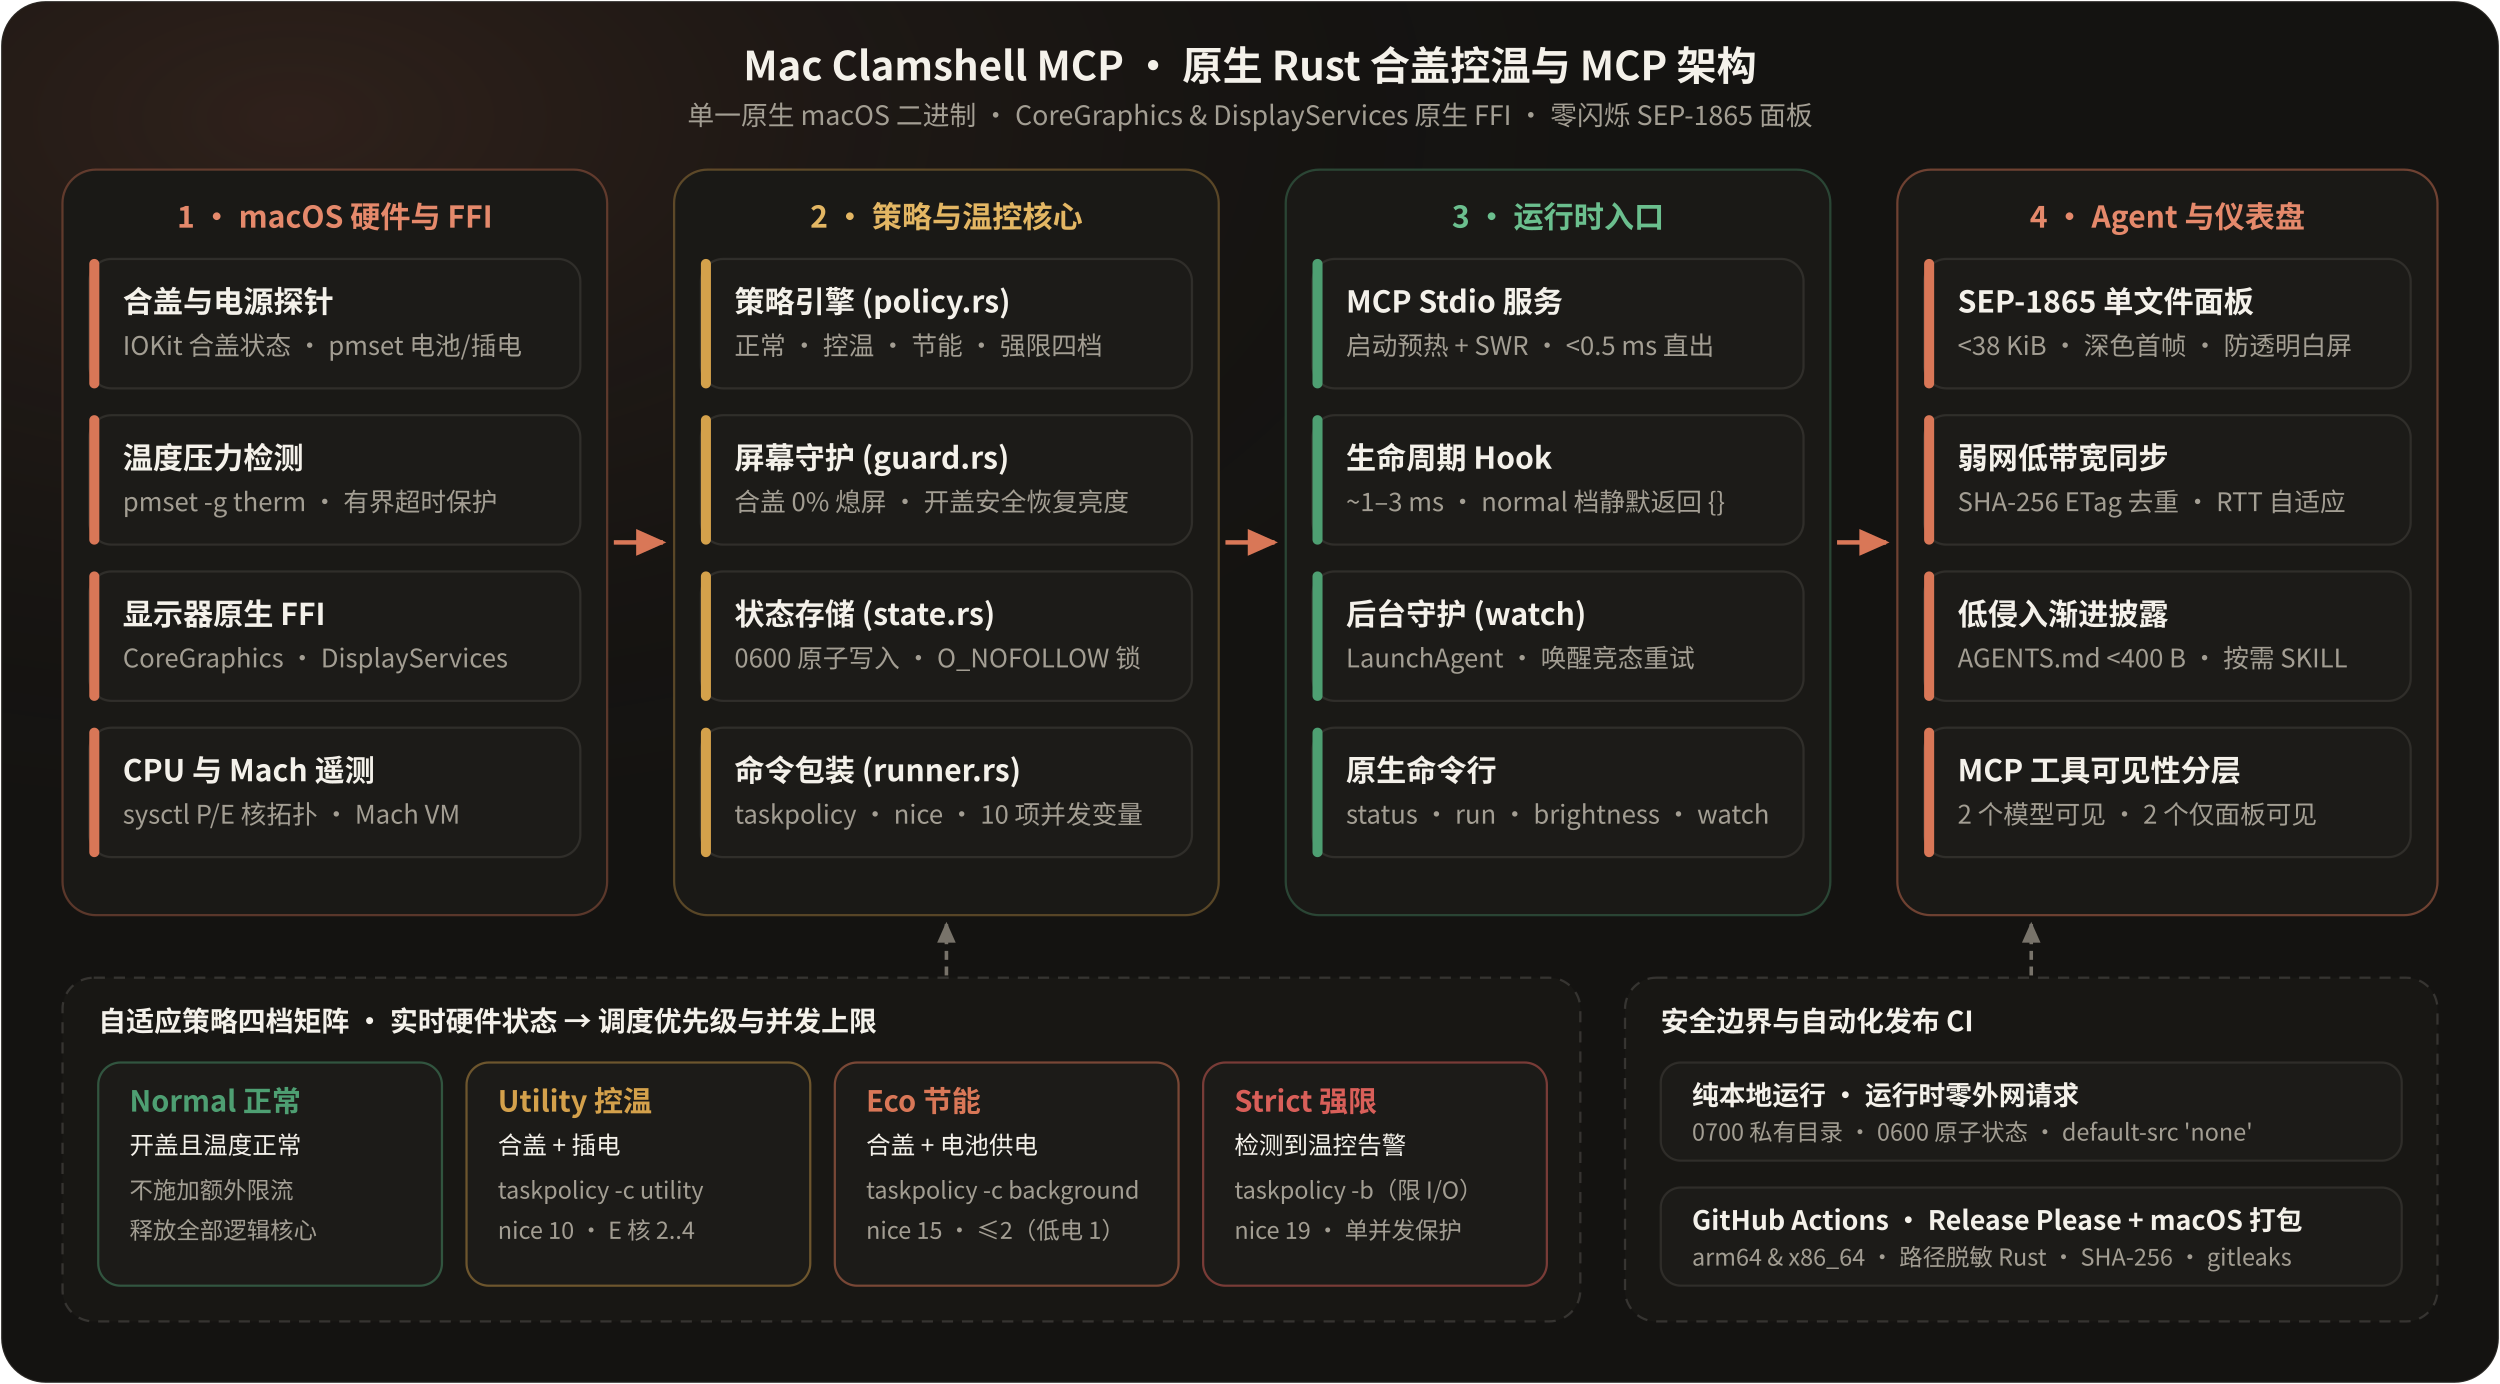
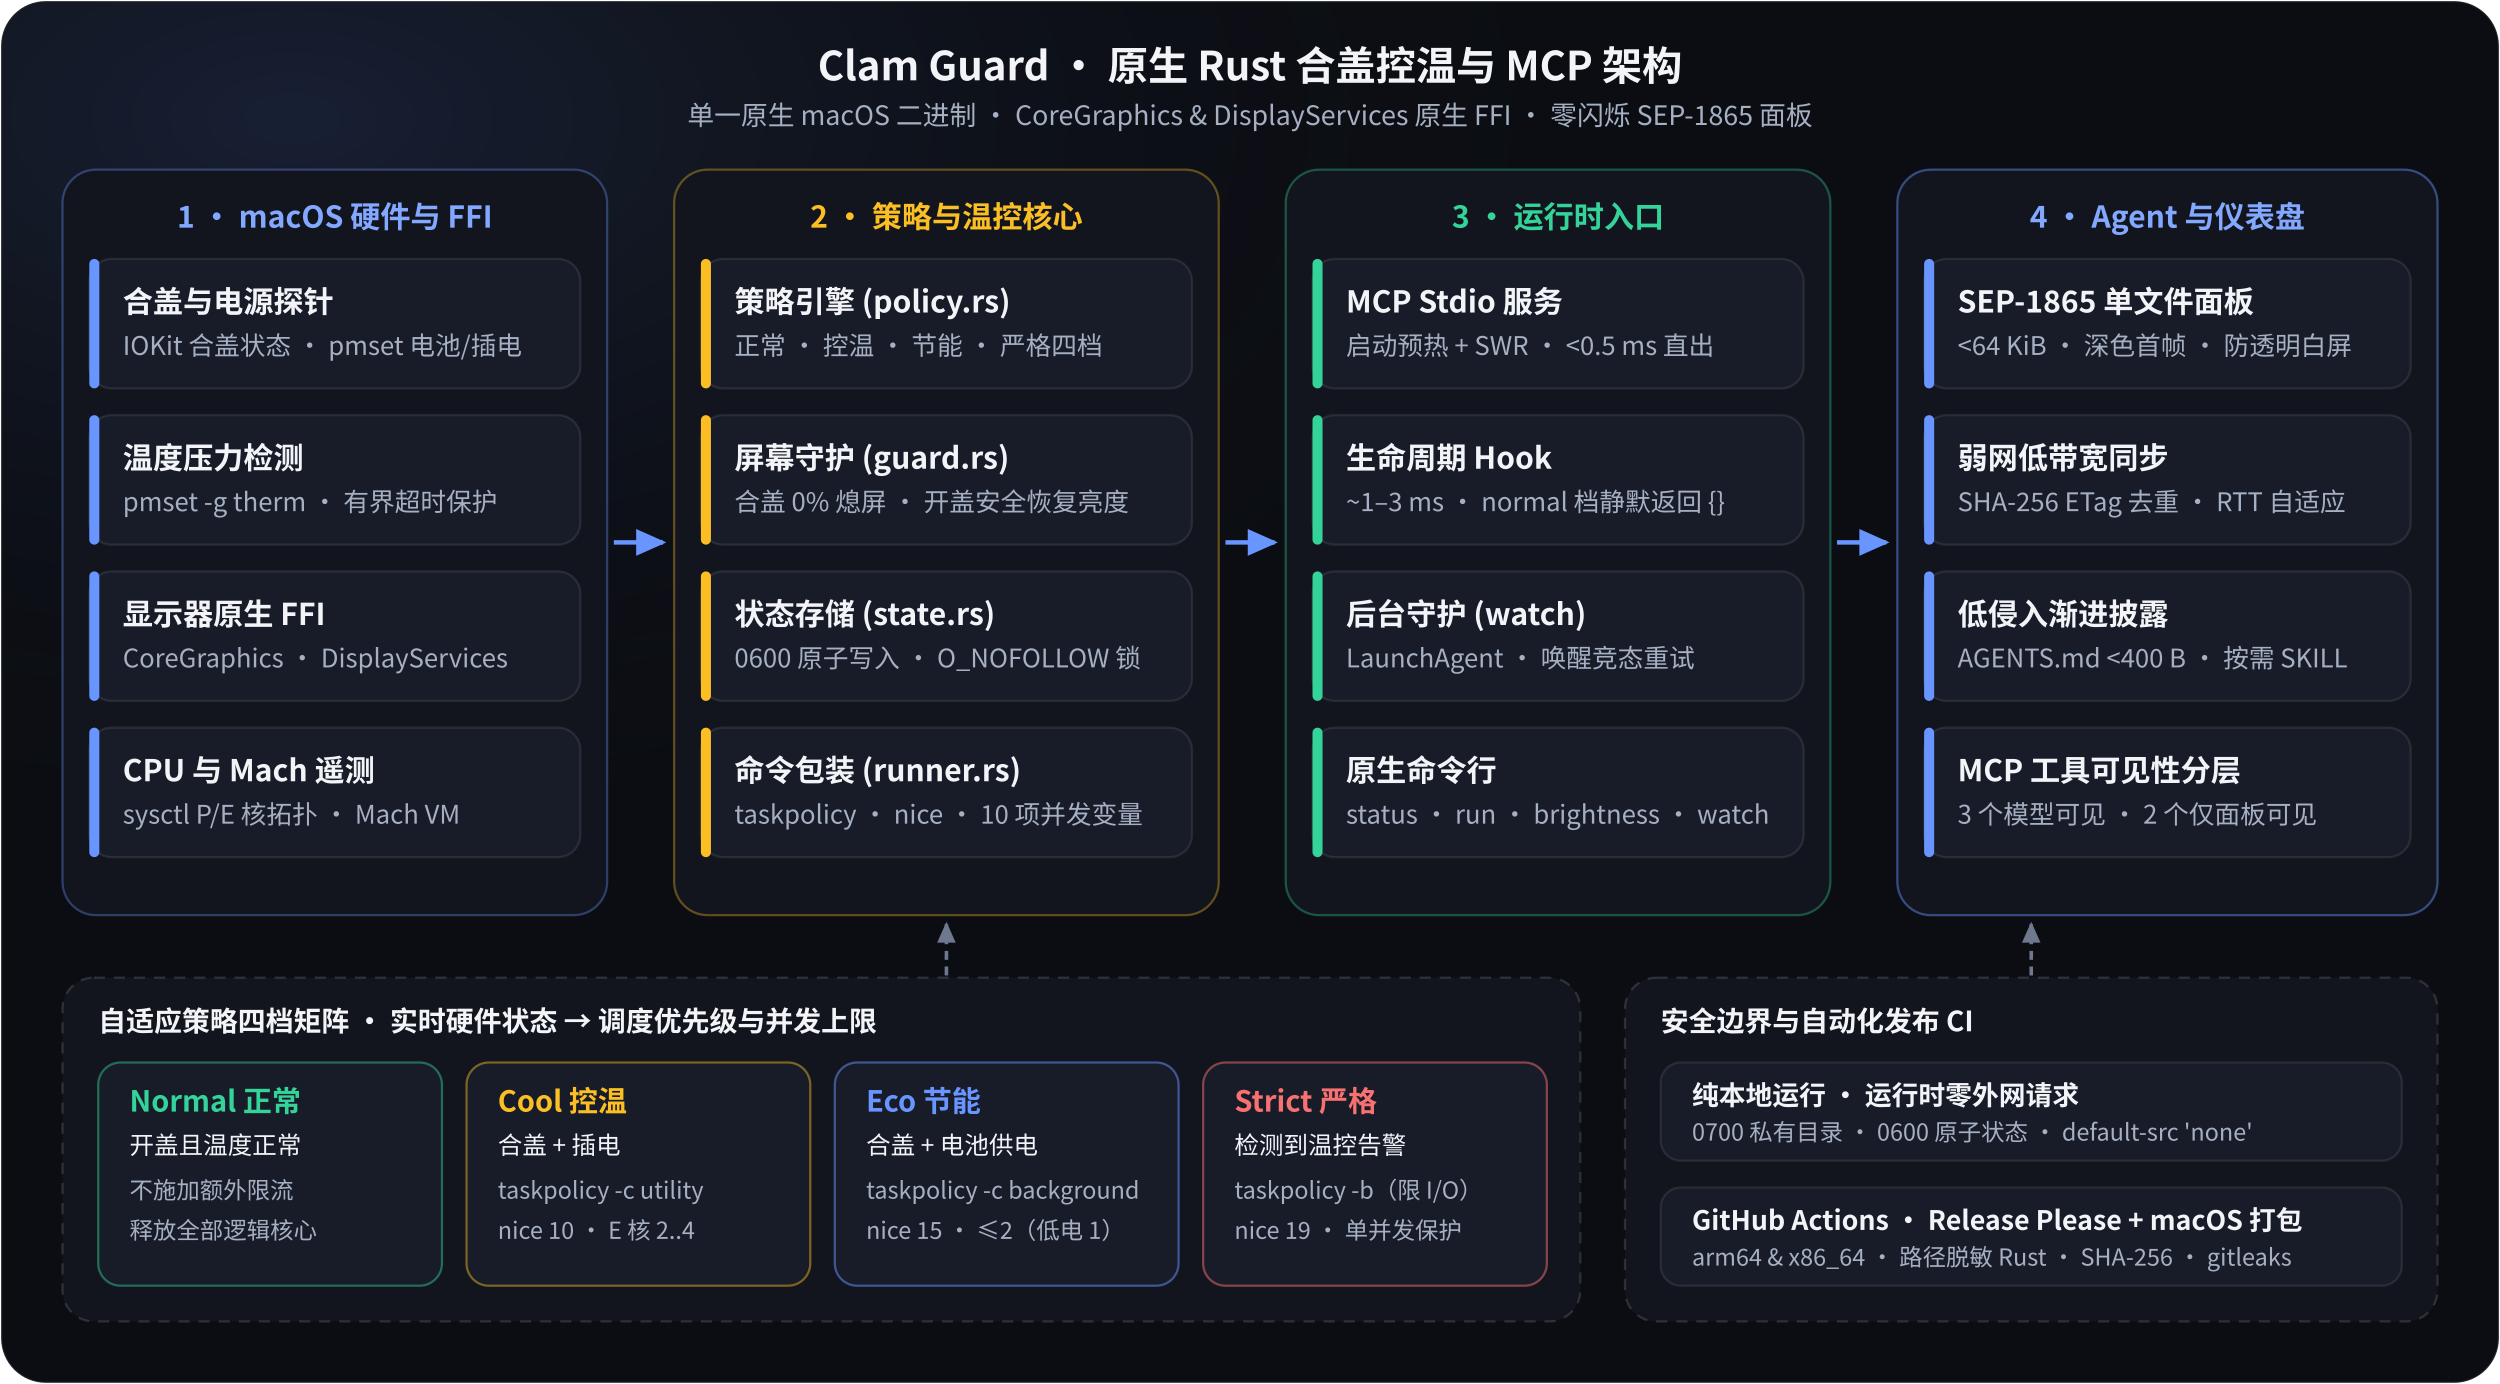
<svg xmlns="http://www.w3.org/2000/svg" viewBox="0 0 1120 620" width="1120" height="620" role="img" aria-labelledby="t d" font-family="-apple-system,'PingFang SC','Noto Sans CJK SC','SF Pro Text',BlinkMacSystemFont,'Segoe UI',Helvetica,Arial,sans-serif">
  <defs>
    <marker id="ar" viewBox="0 0 10 10" refX="8" refY="5" markerWidth="7.5" markerHeight="7.5" orient="auto-start-reverse">
-       <path d="M0,1 L9,5 L0,9 z" fill="#D97757" />
+       <path d="M0,1 L9,5 L0,9 z" fill="#6895FF" />
    </marker>
    <marker id="ad" viewBox="0 0 10 10" refX="8" refY="5" markerWidth="6.5" markerHeight="6.5" orient="auto-start-reverse">
-       <path d="M0,1 L9,5 L0,9 z" fill="#78736A" />
+       <path d="M0,1 L9,5 L0,9 z" fill="#6E788E" />
    </marker>
    <radialGradient id="glow" cx="12%" cy="8%" r="55%">
-       <stop offset="0%" stop-color="#D97757" stop-opacity="0.14" />
-       <stop offset="100%" stop-color="#141311" stop-opacity="0" />
+       <stop offset="0%" stop-color="#6895FF" stop-opacity="0.14" />
+       <stop offset="100%" stop-color="#0B0D12" stop-opacity="0" />
    </radialGradient>
  </defs>
-   <rect x="0.5" y="0.5" width="1119" height="619" rx="20" fill="#141311" stroke="#FFF8EE" stroke-opacity="0.10" />
+   <rect x="0.5" y="0.5" width="1119" height="619" rx="20" fill="#0B0D12" stroke="#F2F4F8" stroke-opacity="0.10" />
  <rect x="1" y="1" width="1118" height="618" rx="19.5" fill="url(#glow)" />
-   <text x="560" y="36" text-anchor="middle" font-size="18" font-weight="700" fill="#F4F1EA">Mac Clamshell MCP · 原生 Rust 合盖控温与 MCP 架构</text>
-   <text x="560" y="56" text-anchor="middle" font-size="12" fill="#A39E93">单一原生 macOS 二进制 · CoreGraphics &amp; DisplayServices 原生 FFI · 零闪烁 SEP-1865 面板</text>
-   <rect x="28" y="76" width="244" height="334" rx="15" fill="#1A1916" stroke="#D97757" stroke-opacity="0.35" />
-   <text x="150" y="102" text-anchor="middle" font-size="13.5" font-weight="700" fill="#E5896B">1 · macOS 硬件与 FFI</text>
-   <rect x="40" y="116" width="220" height="58" rx="10" fill="#1C1B18" stroke="#FFF8EE" stroke-opacity="0.09" />
-   <rect x="40" y="116" width="4.5" height="58" rx="2.25" fill="#D97757" />
-   <text x="55" y="140" font-size="13.5" font-weight="650" fill="#F4F1EA">合盖与电源探针</text>
-   <text x="55" y="159" font-size="11.5" fill="#A39E93">IOKit 合盖状态 · pmset 电池/插电</text>
-   <rect x="40" y="186" width="220" height="58" rx="10" fill="#1C1B18" stroke="#FFF8EE" stroke-opacity="0.09" />
-   <rect x="40" y="186" width="4.5" height="58" rx="2.25" fill="#D97757" />
-   <text x="55" y="210" font-size="13.5" font-weight="650" fill="#F4F1EA">温度压力检测</text>
-   <text x="55" y="229" font-size="11.5" fill="#A39E93">pmset -g therm · 有界超时保护</text>
-   <rect x="40" y="256" width="220" height="58" rx="10" fill="#1C1B18" stroke="#FFF8EE" stroke-opacity="0.09" />
-   <rect x="40" y="256" width="4.5" height="58" rx="2.25" fill="#D97757" />
-   <text x="55" y="280" font-size="13.5" font-weight="650" fill="#F4F1EA">显示器原生 FFI</text>
-   <text x="55" y="299" font-size="11.5" fill="#A39E93">CoreGraphics · DisplayServices</text>
-   <rect x="40" y="326" width="220" height="58" rx="10" fill="#1C1B18" stroke="#FFF8EE" stroke-opacity="0.09" />
-   <rect x="40" y="326" width="4.5" height="58" rx="2.25" fill="#D97757" />
-   <text x="55" y="350" font-size="13.5" font-weight="650" fill="#F4F1EA">CPU 与 Mach 遥测</text>
-   <text x="55" y="369" font-size="11.5" fill="#A39E93">sysctl P/E 核拓扑 · Mach VM</text>
-   <line x1="275" y1="243" x2="297" y2="243" stroke="#D97757" stroke-width="2" marker-end="url(#ar)" />
-   <rect x="302" y="76" width="244" height="334" rx="15" fill="#1A1916" stroke="#D4A14B" stroke-opacity="0.35" />
-   <text x="424" y="102" text-anchor="middle" font-size="13.5" font-weight="700" fill="#E3B663">2 · 策略与温控核心</text>
-   <rect x="314" y="116" width="220" height="58" rx="10" fill="#1C1B18" stroke="#FFF8EE" stroke-opacity="0.09" />
-   <rect x="314" y="116" width="4.5" height="58" rx="2.25" fill="#D4A14B" />
-   <text x="329" y="140" font-size="13.5" font-weight="650" fill="#F4F1EA">策略引擎 (policy.rs)</text>
-   <text x="329" y="159" font-size="11.5" fill="#A39E93">正常 · 控温 · 节能 · 强限四档</text>
-   <rect x="314" y="186" width="220" height="58" rx="10" fill="#1C1B18" stroke="#FFF8EE" stroke-opacity="0.09" />
-   <rect x="314" y="186" width="4.5" height="58" rx="2.25" fill="#D4A14B" />
-   <text x="329" y="210" font-size="13.5" font-weight="650" fill="#F4F1EA">屏幕守护 (guard.rs)</text>
-   <text x="329" y="229" font-size="11.5" fill="#A39E93">合盖 0% 熄屏 · 开盖安全恢复亮度</text>
-   <rect x="314" y="256" width="220" height="58" rx="10" fill="#1C1B18" stroke="#FFF8EE" stroke-opacity="0.09" />
-   <rect x="314" y="256" width="4.5" height="58" rx="2.25" fill="#D4A14B" />
-   <text x="329" y="280" font-size="13.5" font-weight="650" fill="#F4F1EA">状态存储 (state.rs)</text>
-   <text x="329" y="299" font-size="11.5" fill="#A39E93">0600 原子写入 · O_NOFOLLOW 锁</text>
-   <rect x="314" y="326" width="220" height="58" rx="10" fill="#1C1B18" stroke="#FFF8EE" stroke-opacity="0.09" />
-   <rect x="314" y="326" width="4.5" height="58" rx="2.25" fill="#D4A14B" />
-   <text x="329" y="350" font-size="13.5" font-weight="650" fill="#F4F1EA">命令包装 (runner.rs)</text>
-   <text x="329" y="369" font-size="11.5" fill="#A39E93">taskpolicy · nice · 10 项并发变量</text>
-   <line x1="549" y1="243" x2="571" y2="243" stroke="#D97757" stroke-width="2" marker-end="url(#ar)" />
-   <rect x="576" y="76" width="244" height="334" rx="15" fill="#1A1916" stroke="#4E9F72" stroke-opacity="0.35" />
-   <text x="698" y="102" text-anchor="middle" font-size="13.5" font-weight="700" fill="#6BBF8E">3 · 运行时入口</text>
-   <rect x="588" y="116" width="220" height="58" rx="10" fill="#1C1B18" stroke="#FFF8EE" stroke-opacity="0.09" />
-   <rect x="588" y="116" width="4.5" height="58" rx="2.25" fill="#4E9F72" />
-   <text x="603" y="140" font-size="13.5" font-weight="650" fill="#F4F1EA">MCP Stdio 服务</text>
-   <text x="603" y="159" font-size="11.5" fill="#A39E93">启动预热 + SWR · &lt;0.5 ms 直出</text>
-   <rect x="588" y="186" width="220" height="58" rx="10" fill="#1C1B18" stroke="#FFF8EE" stroke-opacity="0.09" />
-   <rect x="588" y="186" width="4.5" height="58" rx="2.25" fill="#4E9F72" />
-   <text x="603" y="210" font-size="13.5" font-weight="650" fill="#F4F1EA">生命周期 Hook</text>
-   <text x="603" y="229" font-size="11.5" fill="#A39E93">~1–3 ms · normal 档静默返回 {}</text>
-   <rect x="588" y="256" width="220" height="58" rx="10" fill="#1C1B18" stroke="#FFF8EE" stroke-opacity="0.09" />
-   <rect x="588" y="256" width="4.5" height="58" rx="2.25" fill="#4E9F72" />
-   <text x="603" y="280" font-size="13.5" font-weight="650" fill="#F4F1EA">后台守护 (watch)</text>
-   <text x="603" y="299" font-size="11.5" fill="#A39E93">LaunchAgent · 唤醒竞态重试</text>
-   <rect x="588" y="326" width="220" height="58" rx="10" fill="#1C1B18" stroke="#FFF8EE" stroke-opacity="0.09" />
-   <rect x="588" y="326" width="4.5" height="58" rx="2.25" fill="#4E9F72" />
-   <text x="603" y="350" font-size="13.5" font-weight="650" fill="#F4F1EA">原生命令行</text>
-   <text x="603" y="369" font-size="11.5" fill="#A39E93">status · run · brightness · watch</text>
-   <line x1="823" y1="243" x2="845" y2="243" stroke="#D97757" stroke-width="2" marker-end="url(#ar)" />
-   <rect x="850" y="76" width="242" height="334" rx="15" fill="#1A1916" stroke="#D97757" stroke-opacity="0.45" />
-   <text x="971" y="102" text-anchor="middle" font-size="13.5" font-weight="700" fill="#E5896B">4 · Agent 与仪表盘</text>
-   <rect x="862" y="116" width="218" height="58" rx="10" fill="#1C1B18" stroke="#FFF8EE" stroke-opacity="0.09" />
-   <rect x="862" y="116" width="4.5" height="58" rx="2.25" fill="#D97757" />
-   <text x="877" y="140" font-size="13.5" font-weight="650" fill="#F4F1EA">SEP-1865 单文件面板</text>
-   <text x="877" y="159" font-size="11.5" fill="#A39E93">&lt;38 KiB · 深色首帧 · 防透明白屏</text>
-   <rect x="862" y="186" width="218" height="58" rx="10" fill="#1C1B18" stroke="#FFF8EE" stroke-opacity="0.09" />
-   <rect x="862" y="186" width="4.5" height="58" rx="2.25" fill="#D97757" />
-   <text x="877" y="210" font-size="13.5" font-weight="650" fill="#F4F1EA">弱网低带宽同步</text>
-   <text x="877" y="229" font-size="11.5" fill="#A39E93">SHA-256 ETag 去重 · RTT 自适应</text>
-   <rect x="862" y="256" width="218" height="58" rx="10" fill="#1C1B18" stroke="#FFF8EE" stroke-opacity="0.09" />
-   <rect x="862" y="256" width="4.5" height="58" rx="2.25" fill="#D97757" />
-   <text x="877" y="280" font-size="13.5" font-weight="650" fill="#F4F1EA">低侵入渐进披露</text>
-   <text x="877" y="299" font-size="11.5" fill="#A39E93">AGENTS.md &lt;400 B · 按需 SKILL</text>
-   <rect x="862" y="326" width="218" height="58" rx="10" fill="#1C1B18" stroke="#FFF8EE" stroke-opacity="0.09" />
-   <rect x="862" y="326" width="4.5" height="58" rx="2.25" fill="#D97757" />
-   <text x="877" y="350" font-size="13.5" font-weight="650" fill="#F4F1EA">MCP 工具可见性分层</text>
-   <text x="877" y="369" font-size="11.5" fill="#A39E93">2 个模型可见 · 2 个仅面板可见</text>
-   <rect x="28" y="438" width="680" height="154" rx="14" fill="#181714" stroke="#FFF8EE" stroke-opacity="0.14" stroke-dasharray="5 4" />
-   <text x="44" y="462" font-size="12.5" font-weight="700" fill="#F4F1EA">自适应策略四档矩阵 · 实时硬件状态 → 调度优先级与并发上限</text>
-   <rect x="44" y="476" width="154" height="100" rx="10" fill="#1C1B18" stroke="#4E9F72" stroke-opacity="0.45" />
-   <text x="58" y="498" font-size="13" font-weight="700" fill="#4E9F72">Normal 正常</text>
-   <text x="58" y="517" font-size="11" fill="#F4F1EA">开盖且温度正常</text>
-   <text x="58" y="537" font-size="10.5" fill="#A39E93">不施加额外限流</text>
-   <text x="58" y="555" font-size="10.5" fill="#A39E93">释放全部逻辑核心</text>
-   <rect x="209" y="476" width="154" height="100" rx="10" fill="#1C1B18" stroke="#D4A14B" stroke-opacity="0.45" />
-   <text x="223" y="498" font-size="13" font-weight="700" fill="#D4A14B">Utility 控温</text>
-   <text x="223" y="517" font-size="11" fill="#F4F1EA">合盖 + 插电</text>
-   <text x="223" y="537" font-size="10.5" fill="#A39E93">taskpolicy -c utility</text>
-   <text x="223" y="555" font-size="10.5" fill="#A39E93">nice 10 · E 核 2..4</text>
-   <rect x="374" y="476" width="154" height="100" rx="10" fill="#1C1B18" stroke="#D97757" stroke-opacity="0.50" />
-   <text x="388" y="498" font-size="13" font-weight="700" fill="#D97757">Eco 节能</text>
-   <text x="388" y="517" font-size="11" fill="#F4F1EA">合盖 + 电池供电</text>
-   <text x="388" y="537" font-size="10.5" fill="#A39E93">taskpolicy -c background</text>
-   <text x="388" y="555" font-size="10.5" fill="#A39E93">nice 15 · ≤2（低电 1）</text>
-   <rect x="539" y="476" width="154" height="100" rx="10" fill="#1C1B18" stroke="#D95F59" stroke-opacity="0.50" />
-   <text x="553" y="498" font-size="13" font-weight="700" fill="#D95F59">Strict 强限</text>
-   <text x="553" y="517" font-size="11" fill="#F4F1EA">检测到温控告警</text>
-   <text x="553" y="537" font-size="10.5" fill="#A39E93">taskpolicy -b（限 I/O）</text>
-   <text x="553" y="555" font-size="10.5" fill="#A39E93">nice 19 · 单并发保护</text>
-   <rect x="728" y="438" width="364" height="154" rx="14" fill="#181714" stroke="#FFF8EE" stroke-opacity="0.14" stroke-dasharray="5 4" />
-   <text x="744" y="462" font-size="12.5" font-weight="700" fill="#F4F1EA">安全边界与自动化发布 CI</text>
-   <rect x="744" y="476" width="332" height="44" rx="9" fill="#1C1B18" stroke="#FFF8EE" stroke-opacity="0.09" />
-   <text x="758" y="495" font-size="12" font-weight="650" fill="#F4F1EA">纯本地运行 · 运行时零外网请求</text>
-   <text x="758" y="511" font-size="10.5" fill="#A39E93">0700 私有目录 · 0600 原子状态 · default-src 'none'</text>
-   <rect x="744" y="532" width="332" height="44" rx="9" fill="#1C1B18" stroke="#FFF8EE" stroke-opacity="0.09" />
-   <text x="758" y="551" font-size="12" font-weight="650" fill="#F4F1EA">GitHub Actions · Release Please + macOS 打包</text>
-   <text x="758" y="567" font-size="10.5" fill="#A39E93">arm64 &amp; x86_64 · 路径脱敏 Rust · SHA-256 · gitleaks</text>
-   <line x1="424" y1="437" x2="424" y2="414" stroke="#78736A" stroke-width="1.6" stroke-dasharray="4 3" marker-end="url(#ad)" />
-   <line x1="910" y1="437" x2="910" y2="414" stroke="#78736A" stroke-width="1.6" stroke-dasharray="4 3" marker-end="url(#ad)" />
+   <text x="560" y="36" text-anchor="middle" font-size="18" font-weight="700" fill="#F2F4F8">Clam Guard · 原生 Rust 合盖控温与 MCP 架构</text>
+   <text x="560" y="56" text-anchor="middle" font-size="12" fill="#A6B0C3">单一原生 macOS 二进制 · CoreGraphics &amp; DisplayServices 原生 FFI · 零闪烁 SEP-1865 面板</text>
+   <rect x="28" y="76" width="244" height="334" rx="15" fill="#12151E" stroke="#6895FF" stroke-opacity="0.35" />
+   <text x="150" y="102" text-anchor="middle" font-size="13.5" font-weight="700" fill="#82A8FF">1 · macOS 硬件与 FFI</text>
+   <rect x="40" y="116" width="220" height="58" rx="10" fill="#181C28" stroke="#F2F4F8" stroke-opacity="0.09" />
+   <rect x="40" y="116" width="4.5" height="58" rx="2.25" fill="#6895FF" />
+   <text x="55" y="140" font-size="13.5" font-weight="650" fill="#F2F4F8">合盖与电源探针</text>
+   <text x="55" y="159" font-size="11.5" fill="#A6B0C3">IOKit 合盖状态 · pmset 电池/插电</text>
+   <rect x="40" y="186" width="220" height="58" rx="10" fill="#181C28" stroke="#F2F4F8" stroke-opacity="0.09" />
+   <rect x="40" y="186" width="4.5" height="58" rx="2.25" fill="#6895FF" />
+   <text x="55" y="210" font-size="13.5" font-weight="650" fill="#F2F4F8">温度压力检测</text>
+   <text x="55" y="229" font-size="11.5" fill="#A6B0C3">pmset -g therm · 有界超时保护</text>
+   <rect x="40" y="256" width="220" height="58" rx="10" fill="#181C28" stroke="#F2F4F8" stroke-opacity="0.09" />
+   <rect x="40" y="256" width="4.5" height="58" rx="2.25" fill="#6895FF" />
+   <text x="55" y="280" font-size="13.5" font-weight="650" fill="#F2F4F8">显示器原生 FFI</text>
+   <text x="55" y="299" font-size="11.5" fill="#A6B0C3">CoreGraphics · DisplayServices</text>
+   <rect x="40" y="326" width="220" height="58" rx="10" fill="#181C28" stroke="#F2F4F8" stroke-opacity="0.09" />
+   <rect x="40" y="326" width="4.5" height="58" rx="2.25" fill="#6895FF" />
+   <text x="55" y="350" font-size="13.5" font-weight="650" fill="#F2F4F8">CPU 与 Mach 遥测</text>
+   <text x="55" y="369" font-size="11.5" fill="#A6B0C3">sysctl P/E 核拓扑 · Mach VM</text>
+   <line x1="275" y1="243" x2="297" y2="243" stroke="#6895FF" stroke-width="2" marker-end="url(#ar)" />
+   <rect x="302" y="76" width="244" height="334" rx="15" fill="#12151E" stroke="#FBBF24" stroke-opacity="0.35" />
+   <text x="424" y="102" text-anchor="middle" font-size="13.5" font-weight="700" fill="#FBBF24">2 · 策略与温控核心</text>
+   <rect x="314" y="116" width="220" height="58" rx="10" fill="#181C28" stroke="#F2F4F8" stroke-opacity="0.09" />
+   <rect x="314" y="116" width="4.5" height="58" rx="2.25" fill="#FBBF24" />
+   <text x="329" y="140" font-size="13.5" font-weight="650" fill="#F2F4F8">策略引擎 (policy.rs)</text>
+   <text x="329" y="159" font-size="11.5" fill="#A6B0C3">正常 · 控温 · 节能 · 严格四档</text>
+   <rect x="314" y="186" width="220" height="58" rx="10" fill="#181C28" stroke="#F2F4F8" stroke-opacity="0.09" />
+   <rect x="314" y="186" width="4.5" height="58" rx="2.25" fill="#FBBF24" />
+   <text x="329" y="210" font-size="13.5" font-weight="650" fill="#F2F4F8">屏幕守护 (guard.rs)</text>
+   <text x="329" y="229" font-size="11.5" fill="#A6B0C3">合盖 0% 熄屏 · 开盖安全恢复亮度</text>
+   <rect x="314" y="256" width="220" height="58" rx="10" fill="#181C28" stroke="#F2F4F8" stroke-opacity="0.09" />
+   <rect x="314" y="256" width="4.5" height="58" rx="2.25" fill="#FBBF24" />
+   <text x="329" y="280" font-size="13.5" font-weight="650" fill="#F2F4F8">状态存储 (state.rs)</text>
+   <text x="329" y="299" font-size="11.5" fill="#A6B0C3">0600 原子写入 · O_NOFOLLOW 锁</text>
+   <rect x="314" y="326" width="220" height="58" rx="10" fill="#181C28" stroke="#F2F4F8" stroke-opacity="0.09" />
+   <rect x="314" y="326" width="4.5" height="58" rx="2.25" fill="#FBBF24" />
+   <text x="329" y="350" font-size="13.5" font-weight="650" fill="#F2F4F8">命令包装 (runner.rs)</text>
+   <text x="329" y="369" font-size="11.5" fill="#A6B0C3">taskpolicy · nice · 10 项并发变量</text>
+   <line x1="549" y1="243" x2="571" y2="243" stroke="#6895FF" stroke-width="2" marker-end="url(#ar)" />
+   <rect x="576" y="76" width="244" height="334" rx="15" fill="#12151E" stroke="#34D399" stroke-opacity="0.35" />
+   <text x="698" y="102" text-anchor="middle" font-size="13.5" font-weight="700" fill="#34D399">3 · 运行时入口</text>
+   <rect x="588" y="116" width="220" height="58" rx="10" fill="#181C28" stroke="#F2F4F8" stroke-opacity="0.09" />
+   <rect x="588" y="116" width="4.5" height="58" rx="2.25" fill="#34D399" />
+   <text x="603" y="140" font-size="13.5" font-weight="650" fill="#F2F4F8">MCP Stdio 服务</text>
+   <text x="603" y="159" font-size="11.5" fill="#A6B0C3">启动预热 + SWR · &lt;0.5 ms 直出</text>
+   <rect x="588" y="186" width="220" height="58" rx="10" fill="#181C28" stroke="#F2F4F8" stroke-opacity="0.09" />
+   <rect x="588" y="186" width="4.5" height="58" rx="2.25" fill="#34D399" />
+   <text x="603" y="210" font-size="13.5" font-weight="650" fill="#F2F4F8">生命周期 Hook</text>
+   <text x="603" y="229" font-size="11.5" fill="#A6B0C3">~1–3 ms · normal 档静默返回 {}</text>
+   <rect x="588" y="256" width="220" height="58" rx="10" fill="#181C28" stroke="#F2F4F8" stroke-opacity="0.09" />
+   <rect x="588" y="256" width="4.5" height="58" rx="2.25" fill="#34D399" />
+   <text x="603" y="280" font-size="13.5" font-weight="650" fill="#F2F4F8">后台守护 (watch)</text>
+   <text x="603" y="299" font-size="11.5" fill="#A6B0C3">LaunchAgent · 唤醒竞态重试</text>
+   <rect x="588" y="326" width="220" height="58" rx="10" fill="#181C28" stroke="#F2F4F8" stroke-opacity="0.09" />
+   <rect x="588" y="326" width="4.5" height="58" rx="2.25" fill="#34D399" />
+   <text x="603" y="350" font-size="13.5" font-weight="650" fill="#F2F4F8">原生命令行</text>
+   <text x="603" y="369" font-size="11.5" fill="#A6B0C3">status · run · brightness · watch</text>
+   <line x1="823" y1="243" x2="845" y2="243" stroke="#6895FF" stroke-width="2" marker-end="url(#ar)" />
+   <rect x="850" y="76" width="242" height="334" rx="15" fill="#12151E" stroke="#6895FF" stroke-opacity="0.45" />
+   <text x="971" y="102" text-anchor="middle" font-size="13.5" font-weight="700" fill="#82A8FF">4 · Agent 与仪表盘</text>
+   <rect x="862" y="116" width="218" height="58" rx="10" fill="#181C28" stroke="#F2F4F8" stroke-opacity="0.09" />
+   <rect x="862" y="116" width="4.5" height="58" rx="2.25" fill="#6895FF" />
+   <text x="877" y="140" font-size="13.5" font-weight="650" fill="#F2F4F8">SEP-1865 单文件面板</text>
+   <text x="877" y="159" font-size="11.5" fill="#A6B0C3">&lt;64 KiB · 深色首帧 · 防透明白屏</text>
+   <rect x="862" y="186" width="218" height="58" rx="10" fill="#181C28" stroke="#F2F4F8" stroke-opacity="0.09" />
+   <rect x="862" y="186" width="4.5" height="58" rx="2.25" fill="#6895FF" />
+   <text x="877" y="210" font-size="13.5" font-weight="650" fill="#F2F4F8">弱网低带宽同步</text>
+   <text x="877" y="229" font-size="11.5" fill="#A6B0C3">SHA-256 ETag 去重 · RTT 自适应</text>
+   <rect x="862" y="256" width="218" height="58" rx="10" fill="#181C28" stroke="#F2F4F8" stroke-opacity="0.09" />
+   <rect x="862" y="256" width="4.5" height="58" rx="2.25" fill="#6895FF" />
+   <text x="877" y="280" font-size="13.5" font-weight="650" fill="#F2F4F8">低侵入渐进披露</text>
+   <text x="877" y="299" font-size="11.5" fill="#A6B0C3">AGENTS.md &lt;400 B · 按需 SKILL</text>
+   <rect x="862" y="326" width="218" height="58" rx="10" fill="#181C28" stroke="#F2F4F8" stroke-opacity="0.09" />
+   <rect x="862" y="326" width="4.5" height="58" rx="2.25" fill="#6895FF" />
+   <text x="877" y="350" font-size="13.5" font-weight="650" fill="#F2F4F8">MCP 工具可见性分层</text>
+   <text x="877" y="369" font-size="11.5" fill="#A6B0C3">3 个模型可见 · 2 个仅面板可见</text>
+   <rect x="28" y="438" width="680" height="154" rx="14" fill="#12151E" stroke="#F2F4F8" stroke-opacity="0.14" stroke-dasharray="5 4" />
+   <text x="44" y="462" font-size="12.5" font-weight="700" fill="#F2F4F8">自适应策略四档矩阵 · 实时硬件状态 → 调度优先级与并发上限</text>
+   <rect x="44" y="476" width="154" height="100" rx="10" fill="#181C28" stroke="#34D399" stroke-opacity="0.45" />
+   <text x="58" y="498" font-size="13" font-weight="700" fill="#34D399">Normal 正常</text>
+   <text x="58" y="517" font-size="11" fill="#F2F4F8">开盖且温度正常</text>
+   <text x="58" y="537" font-size="10.5" fill="#A6B0C3">不施加额外限流</text>
+   <text x="58" y="555" font-size="10.5" fill="#A6B0C3">释放全部逻辑核心</text>
+   <rect x="209" y="476" width="154" height="100" rx="10" fill="#181C28" stroke="#FBBF24" stroke-opacity="0.45" />
+   <text x="223" y="498" font-size="13" font-weight="700" fill="#FBBF24">Cool 控温</text>
+   <text x="223" y="517" font-size="11" fill="#F2F4F8">合盖 + 插电</text>
+   <text x="223" y="537" font-size="10.5" fill="#A6B0C3">taskpolicy -c utility</text>
+   <text x="223" y="555" font-size="10.5" fill="#A6B0C3">nice 10 · E 核 2..4</text>
+   <rect x="374" y="476" width="154" height="100" rx="10" fill="#181C28" stroke="#6895FF" stroke-opacity="0.50" />
+   <text x="388" y="498" font-size="13" font-weight="700" fill="#6895FF">Eco 节能</text>
+   <text x="388" y="517" font-size="11" fill="#F2F4F8">合盖 + 电池供电</text>
+   <text x="388" y="537" font-size="10.5" fill="#A6B0C3">taskpolicy -c background</text>
+   <text x="388" y="555" font-size="10.5" fill="#A6B0C3">nice 15 · ≤2（低电 1）</text>
+   <rect x="539" y="476" width="154" height="100" rx="10" fill="#181C28" stroke="#F87171" stroke-opacity="0.50" />
+   <text x="553" y="498" font-size="13" font-weight="700" fill="#F87171">Strict 严格</text>
+   <text x="553" y="517" font-size="11" fill="#F2F4F8">检测到温控告警</text>
+   <text x="553" y="537" font-size="10.5" fill="#A6B0C3">taskpolicy -b（限 I/O）</text>
+   <text x="553" y="555" font-size="10.5" fill="#A6B0C3">nice 19 · 单并发保护</text>
+   <rect x="728" y="438" width="364" height="154" rx="14" fill="#12151E" stroke="#F2F4F8" stroke-opacity="0.14" stroke-dasharray="5 4" />
+   <text x="744" y="462" font-size="12.5" font-weight="700" fill="#F2F4F8">安全边界与自动化发布 CI</text>
+   <rect x="744" y="476" width="332" height="44" rx="9" fill="#181C28" stroke="#F2F4F8" stroke-opacity="0.09" />
+   <text x="758" y="495" font-size="12" font-weight="650" fill="#F2F4F8">纯本地运行 · 运行时零外网请求</text>
+   <text x="758" y="511" font-size="10.5" fill="#A6B0C3">0700 私有目录 · 0600 原子状态 · default-src 'none'</text>
+   <rect x="744" y="532" width="332" height="44" rx="9" fill="#181C28" stroke="#F2F4F8" stroke-opacity="0.09" />
+   <text x="758" y="551" font-size="12" font-weight="650" fill="#F2F4F8">GitHub Actions · Release Please + macOS 打包</text>
+   <text x="758" y="567" font-size="10.5" fill="#A6B0C3">arm64 &amp; x86_64 · 路径脱敏 Rust · SHA-256 · gitleaks</text>
+   <line x1="424" y1="437" x2="424" y2="414" stroke="#6E788E" stroke-width="1.6" stroke-dasharray="4 3" marker-end="url(#ad)" />
+   <line x1="910" y1="437" x2="910" y2="414" stroke="#6E788E" stroke-width="1.6" stroke-dasharray="4 3" marker-end="url(#ad)" />
</svg>
